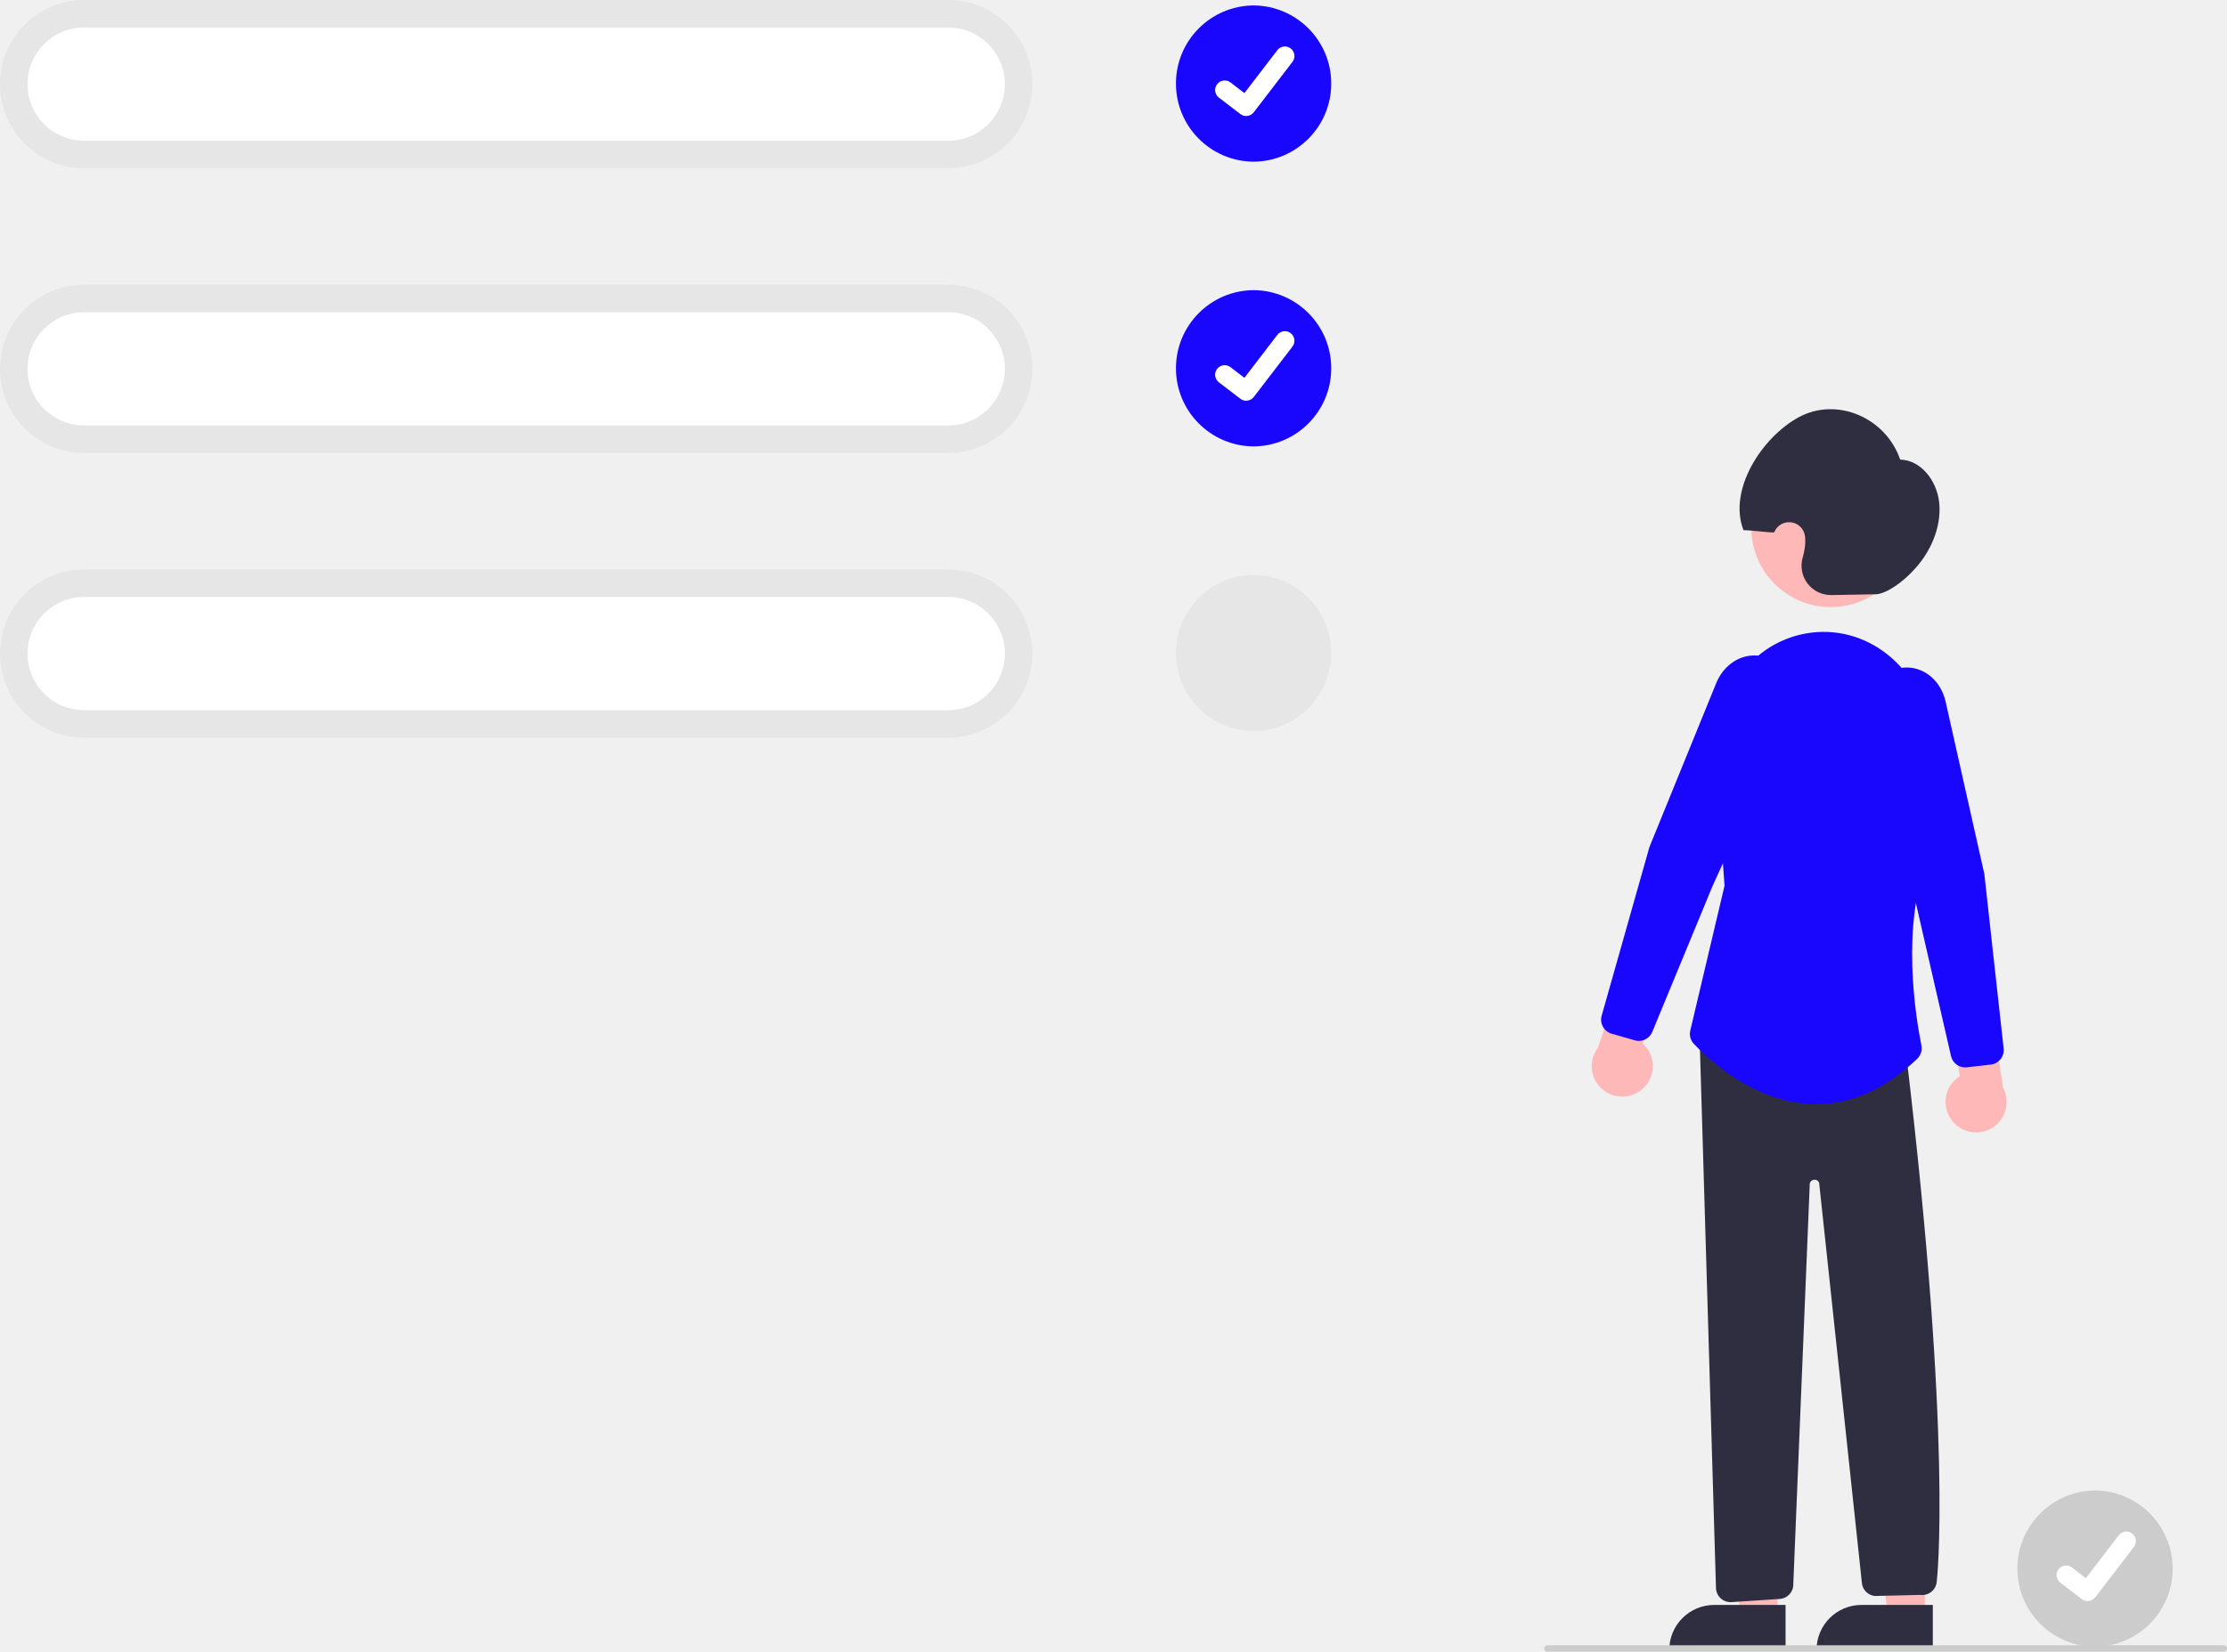
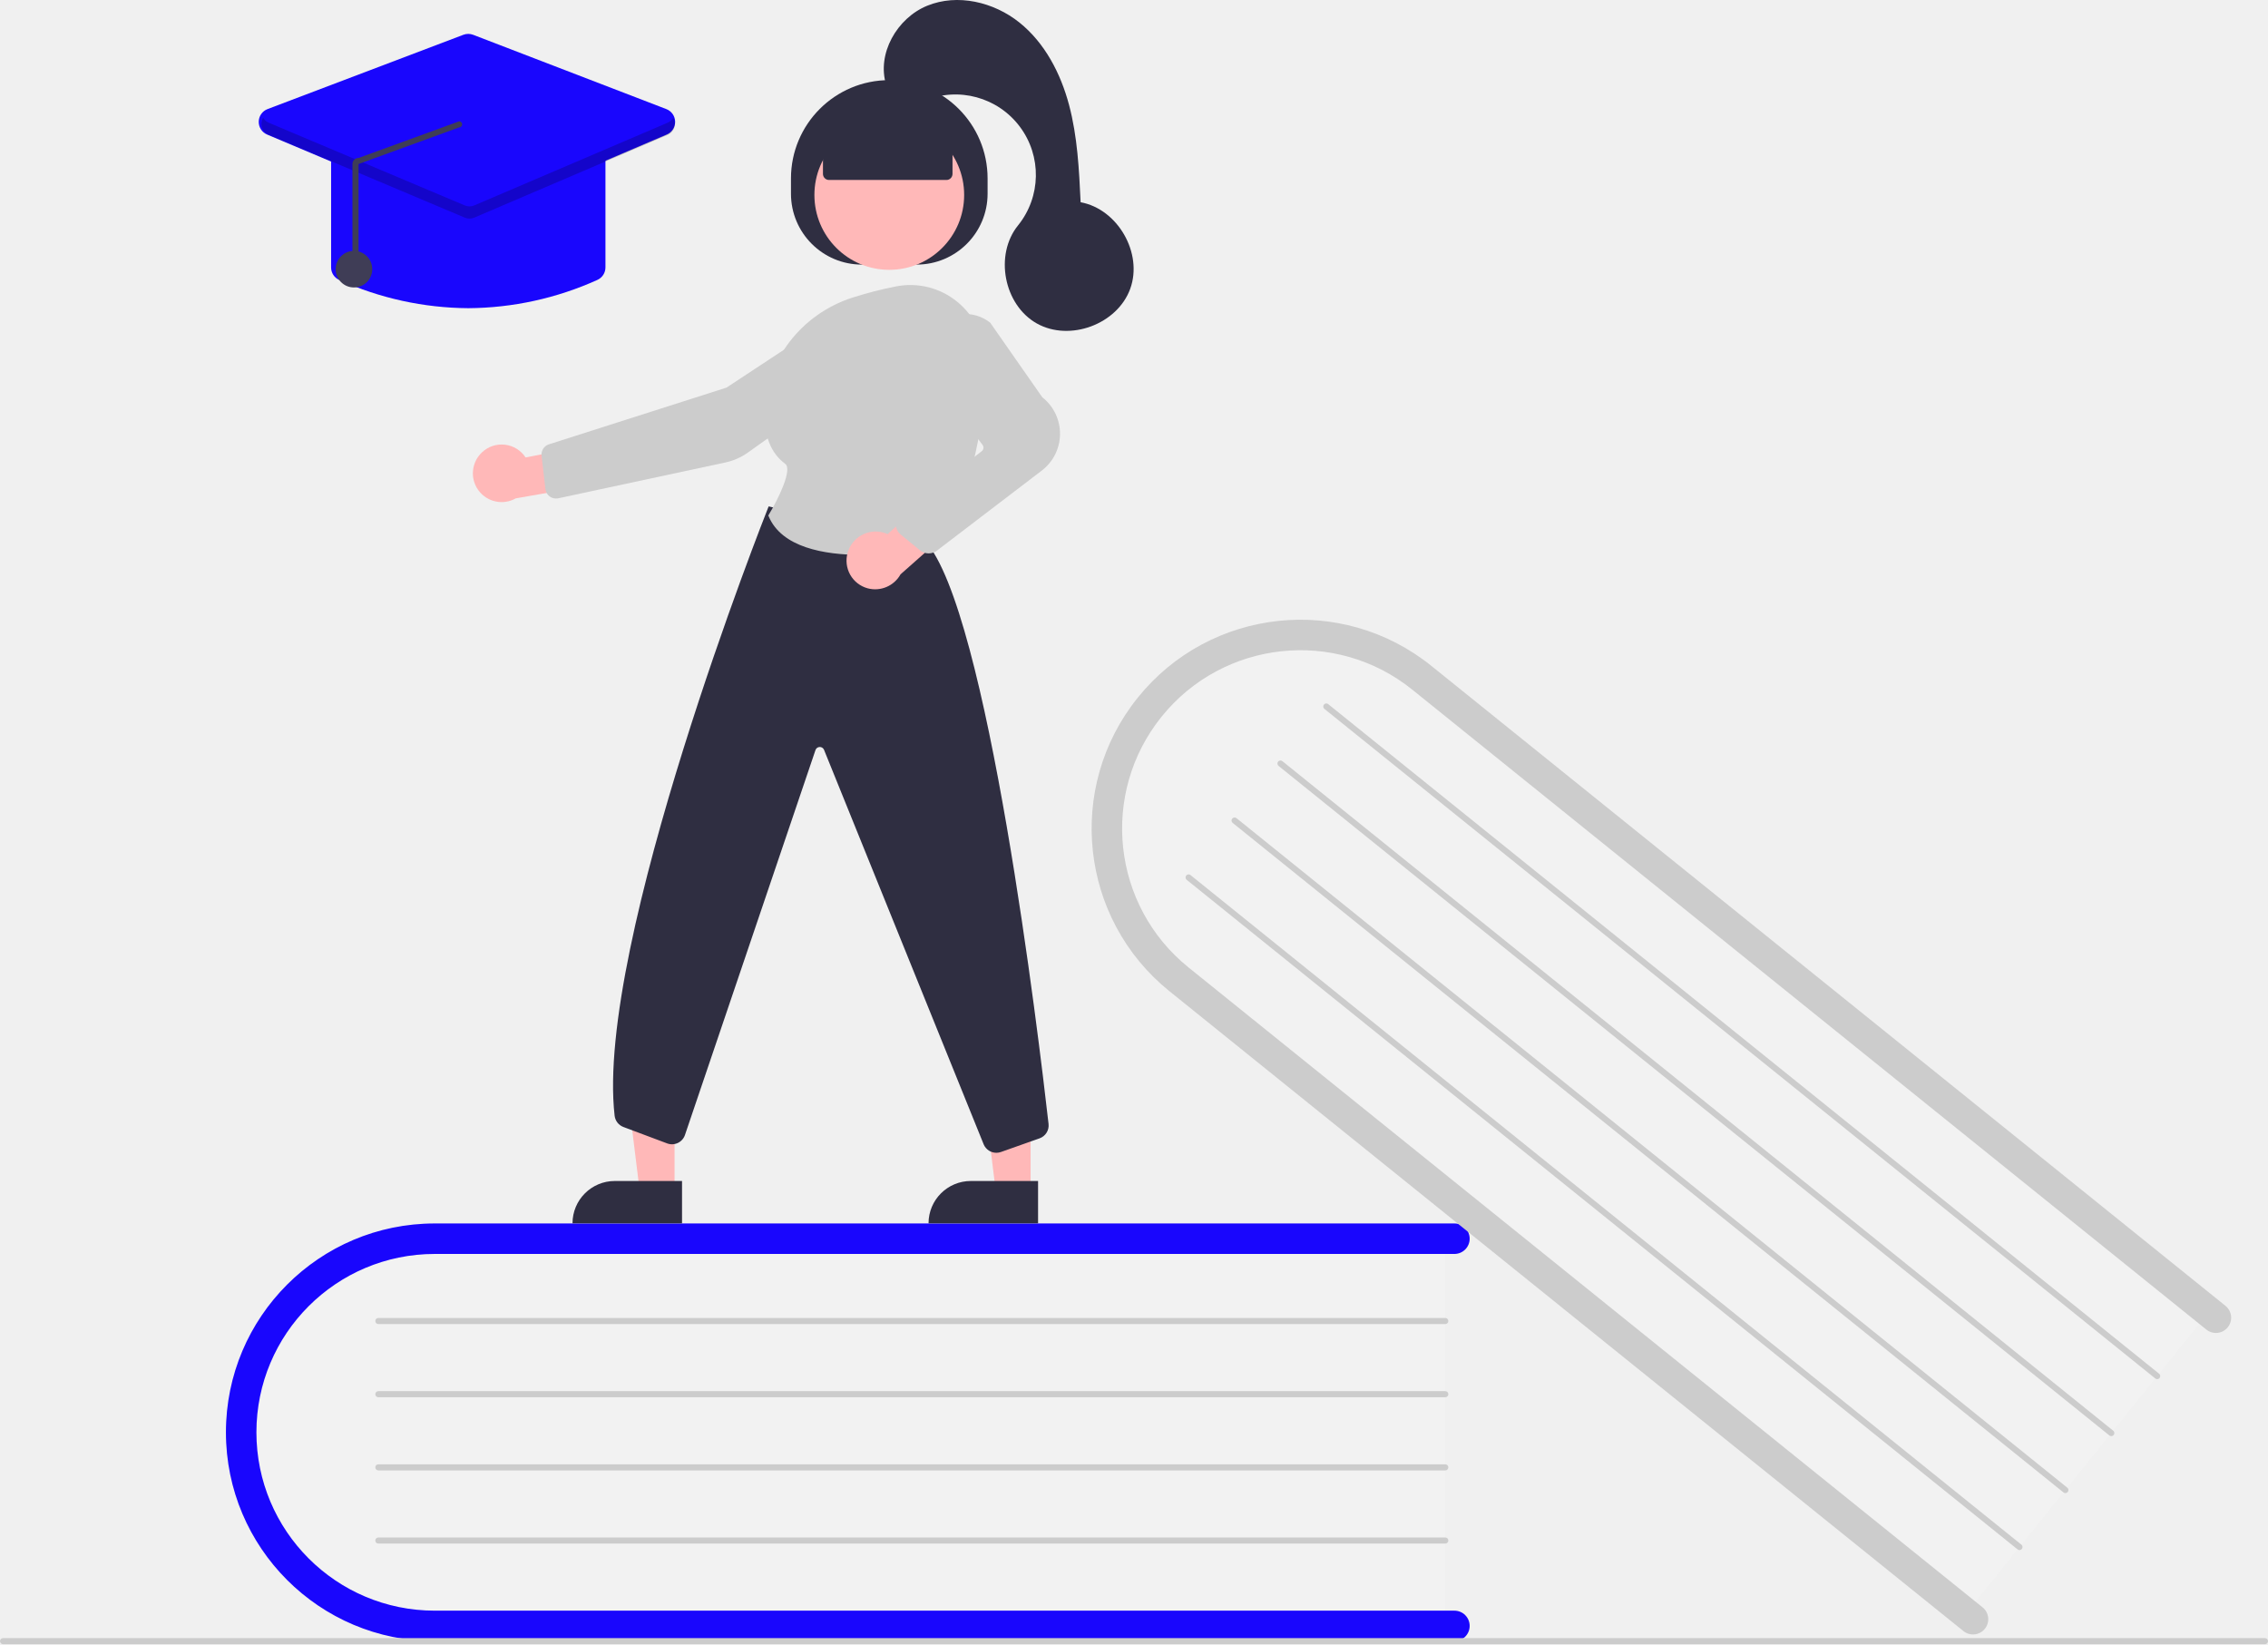
- <svg xmlns="http://www.w3.org/2000/svg" id="f9966515-f79a-4354-a0fc-c22822ae3a36" data-name="Layer 1" width="688.134" height="510.5" viewBox="0 0 688.134 510.5">
-   <path d="M903.287,655.431a24.146,24.146,0,0,0-0,48.291h0a24.146,24.146,0,0,0,0-48.291Z" transform="translate(-255.9331 -194.75)" fill="#ccc" />
-   <path id="eddccf5f-d02a-4888-86ae-be237287dc7c" data-name="Path 395" d="M900.996,689.605a2.93,2.93,0,0,1-1.763-.586l-.032-.024-6.64-5.079a2.951,2.951,0,1,1,3.591-4.684l4.301,3.298L910.617,669.271a2.95,2.95,0,0,1,4.135-.546l.001.001-.063.088.065-.088a2.953,2.953,0,0,1,.546,4.136L903.346,688.45a2.951,2.951,0,0,1-2.347,1.151Z" transform="translate(-255.9331 -194.75)" fill="#fff" />
-   <polygon points="594.783 499.316 583.351 499.315 577.915 455.219 594.787 455.221 594.783 499.316" fill="#ffb8b8" />
-   <path d="M575.185,496.048h22.048a0,0,0,0,1,0,0V509.93a0,0,0,0,1,0,0H561.303a0,0,0,0,1,0,0v0A13.882,13.882,0,0,1,575.185,496.048Z" fill="#2f2e41" />
-   <polygon points="549.283 499.316 537.851 499.315 532.415 455.219 549.287 455.221 549.283 499.316" fill="#ffb8b8" />
-   <path d="M529.685,496.048h22.048a0,0,0,0,1,0,0V509.93a0,0,0,0,1,0,0H515.803a0,0,0,0,1,0,0v0A13.882,13.882,0,0,1,529.685,496.048Z" fill="#2f2e41" />
-   <path d="M859.523,541.616a9.377,9.377,0,0,1,1.976-14.242l-3.541-21.133,12.318-5.284,4.581,29.915a9.428,9.428,0,0,1-15.334,10.745Z" transform="translate(-255.9331 -194.75)" fill="#ffb8b8" />
-   <path d="M763.085,531.63a9.377,9.377,0,0,0,.404-14.373l6.984-20.258-11.276-7.246-9.46,28.747A9.428,9.428,0,0,0,763.085,531.63Z" transform="translate(-255.9331 -194.75)" fill="#ffb8b8" />
-   <circle cx="565.702" cy="163.08" r="24.561" fill="#ffb8b8" />
-   <path d="M762.326,516.474a4.502,4.502,0,0,1-1.245-.176l-7.159-2.055a4.508,4.508,0,0,1-3.088-5.551l14.774-52.162,20.602-50.575c2.049-5.028,6.329-8.325,11.17-8.605a11.446,11.446,0,0,1,10.778,6.277h0a15.621,15.621,0,0,1,.357,13.771l-23.417,51.21-18.616,45.084A4.498,4.498,0,0,1,762.326,516.474Z" transform="translate(-255.9331 -194.75)" fill="#1906fd" />
-   <path d="M835.495,378.427l-13.647.243a9.074,9.074,0,0,1-8.896-11.59,21.127,21.127,0,0,0,.656-3.013,15.225,15.225,0,0,0,.09-3.354,4.952,4.952,0,0,0-9.554-1.408v0c-2.295.033-7.183-.715-9.478-.683-4.872-12.49,5.745-28.833,17.174-34.972,11.651-6.258,26.775.109,31.241,13.152,6.198.111,11.235,6.225,12.033,13.106s-2.032,14.067-6.363,19.342S838.734,378.369,835.495,378.427Z" transform="translate(-255.9331 -194.75)" fill="#2f2e41" />
-   <path d="M790.637,689.949a4.515,4.515,0,0,1-4.461-4.01L781.113,515.704l63.787,4.541.049.41c14.415,120.663,9.487,162.432,9.436,162.839a4.498,4.498,0,0,1-5.075,4.203l-14.097.338a4.498,4.498,0,0,1-3.989-4.296L818.052,560.439a1.406,1.406,0,0,0-1.466-1.056,1.463,1.463,0,0,0-1.439,1.177l-5.089,123.704a4.481,4.481,0,0,1-4.041,4.67l-14.932.993A4.459,4.459,0,0,1,790.637,689.949Z" transform="translate(-255.9331 -194.75)" fill="#2f2e41" />
-   <path d="M817.106,536.045c-.382,0-.762-.006-1.145-.018-18.342-.552-32.692-14.429-36.653-18.669a4.478,4.478,0,0,1-1.081-4.097l10.581-44.764-2.807-38.917a38.369,38.369,0,0,1,10.506-29.633,31.663,31.663,0,0,1,24.386-9.866c17.855.852,31.941,16.812,32.069,36.333.198,30.235-.693,32.312-.985,32.995-8.911,20.797-4.044,49.989-2.34,58.441a4.516,4.516,0,0,1-1.337,4.188C838.499,531.335,828.009,536.044,817.106,536.045Z" transform="translate(-255.9331 -194.75)" fill="#1906fd" />
-   <path d="M863.171,524.666a4.497,4.497,0,0,1-4.38-3.494L847.874,473.615l-14.631-54.357a15.621,15.621,0,0,1,2.627-13.522,11.456,11.456,0,0,1,11.667-4.41c4.729,1.076,8.405,5.035,9.595,10.333l11.955,53.229,5.962,53.941a4.509,4.509,0,0,1-3.963,4.965l-7.4.844A4.487,4.487,0,0,1,863.171,524.666Z" transform="translate(-255.9331 -194.75)" fill="#1906fd" />
-   <path d="M548.933,246.75h-267a26,26,0,0,1,0-52h267a26,26,0,0,1,0,52Z" transform="translate(-255.9331 -194.75)" fill="#e6e6e6" />
-   <path d="M281.933,203.25a17.5,17.5,0,0,0,0,35h267a17.5,17.5,0,0,0,0-35Z" transform="translate(-255.9331 -194.75)" fill="#fff" />
-   <path d="M643.287,196.431a24.146,24.146,0,0,0-0,48.291h0a24.146,24.146,0,0,0,0-48.291Z" transform="translate(-255.9331 -194.75)" fill="#1906fd" />
-   <path id="ad0a0ef9-b94e-459b-a18b-5e864c4f85bd" data-name="Path 395" d="M640.996,230.605a2.93,2.93,0,0,1-1.763-.586l-.032-.024-6.64-5.079a2.951,2.951,0,1,1,3.591-4.684l4.301,3.298,10.163-13.259a2.95,2.95,0,0,1,4.135-.546l.001.001-.063.088.065-.088a2.953,2.953,0,0,1,.546,4.136L643.346,229.45a2.951,2.951,0,0,1-2.347,1.151Z" transform="translate(-255.9331 -194.75)" fill="#fff" />
-   <path d="M548.933,334.75h-267a26,26,0,0,1,0-52h267a26,26,0,0,1,0,52Z" transform="translate(-255.9331 -194.75)" fill="#e6e6e6" />
-   <path d="M281.933,291.25a17.5,17.5,0,0,0,0,35h267a17.5,17.5,0,0,0,0-35Z" transform="translate(-255.9331 -194.75)" fill="#fff" />
-   <path d="M643.287,284.431a24.146,24.146,0,0,0-0,48.291h0a24.146,24.146,0,0,0,0-48.291Z" transform="translate(-255.9331 -194.75)" fill="#1906fd" />
-   <path id="b52aca83-db19-4a50-956a-5cae2a617b83" data-name="Path 395" d="M640.996,318.605a2.93,2.93,0,0,1-1.763-.586l-.032-.024-6.64-5.079a2.951,2.951,0,1,1,3.591-4.684l4.301,3.298,10.163-13.259a2.95,2.95,0,0,1,4.135-.546l.001.001-.063.088.065-.088a2.953,2.953,0,0,1,.546,4.136L643.346,317.45a2.951,2.951,0,0,1-2.347,1.151Z" transform="translate(-255.9331 -194.75)" fill="#fff" />
-   <path d="M548.933,422.75h-267a26,26,0,0,1,0-52h267a26,26,0,0,1,0,52Z" transform="translate(-255.9331 -194.75)" fill="#e6e6e6" />
-   <path d="M281.933,379.25a17.5,17.5,0,0,0,0,35h267a17.5,17.5,0,0,0,0-35Z" transform="translate(-255.9331 -194.75)" fill="#fff" />
-   <path d="M643.287,372.431a24.146,24.146,0,0,0-0,48.291h0a24.146,24.146,0,0,0,0-48.291Z" transform="translate(-255.9331 -194.75)" fill="#e6e6e6" />
-   <path d="M943.067,705.25h-209a1,1,0,0,1,0-2h209a1,1,0,0,1,0,2Z" transform="translate(-255.9331 -194.75)" fill="#ccc" />
+ <svg xmlns="http://www.w3.org/2000/svg" id="b7798a4d-5163-44df-883c-b45df1683271" data-name="Layer 1" width="744" height="539.286" viewBox="0 0 744 539.286">
+   <path d="M702.114,584.643v130H376.415c-37.109,0-67.301-29.16-67.301-65s30.192-65,67.301-65Z" transform="translate(-228 -180.357)" fill="#f2f2f2" />
+   <path d="M710.114,713.643a5.002,5.002,0,0,1-5,5h-334.5a68.5,68.5,0,1,1,0-137h334.5a5,5,0,0,1,0,10h-334.5a58.5,58.5,0,1,0,0,117h334.5A5.002,5.002,0,0,1,710.114,713.643Z" transform="translate(-228 -180.357)" fill="#1906fd" />
+   <path d="M702.114,614.643h-350a1,1,0,1,1,0-2h350a1,1,0,0,1,0,2Z" transform="translate(-228 -180.357)" fill="#ccc" />
+   <path d="M702.114,638.643h-350a1,1,0,1,1,0-2h350a1,1,0,0,1,0,2Z" transform="translate(-228 -180.357)" fill="#ccc" />
+   <path d="M702.114,662.643h-350a1,1,0,1,1,0-2h350a1,1,0,0,1,0,2Z" transform="translate(-228 -180.357)" fill="#ccc" />
+   <path d="M702.114,686.643h-350a1,1,0,1,1,0-2h350a1,1,0,0,1,0,2Z" transform="translate(-228 -180.357)" fill="#ccc" />
+   <path d="M953.832,609.114,872.267,710.342,618.652,505.992c-28.896-23.283-34.111-64.932-11.624-92.84s64.292-31.671,93.189-8.388Z" transform="translate(-228 -180.357)" fill="#f2f2f2" />
+   <path d="M879.124,714.583a5.002,5.002,0,0,1-7.031.756L611.625,505.467a68.5,68.5,0,0,1,85.957-106.679L958.05,608.66a5,5,0,1,1-6.274,7.787L691.307,406.575a58.5,58.5,0,1,0-73.408,91.106L878.367,707.553A5.002,5.002,0,0,1,879.124,714.583Z" transform="translate(-228 -180.357)" fill="#ccc" />
+   <path d="M935.009,632.474,662.471,412.877a1,1,0,1,1,1.255-1.557L936.264,630.917a1,1,0,1,1-1.255,1.557Z" transform="translate(-228 -180.357)" fill="#ccc" />
+   <path d="M919.951,651.163,647.413,431.565a1,1,0,0,1,1.255-1.557L921.206,649.605a1,1,0,1,1-1.255,1.557Z" transform="translate(-228 -180.357)" fill="#ccc" />
+   <path d="M904.893,669.851,632.355,450.254a1,1,0,0,1,1.255-1.557L906.148,668.294a1,1,0,1,1-1.255,1.557Z" transform="translate(-228 -180.357)" fill="#ccc" />
+   <path d="M889.835,688.539,617.297,468.942a1,1,0,1,1,1.255-1.557L891.089,686.982a1,1,0,1,1-1.255,1.557Z" transform="translate(-228 -180.357)" fill="#ccc" />
+   <path d="M971,719.643H229a1,1,0,0,1,0-2H971a1,1,0,0,1,0,2Z" transform="translate(-228 -180.357)" fill="#ccc" />
+   <polygon points="338.081 390.622 326.649 390.621 321.212 346.525 338.085 346.527 338.081 390.622" fill="#ffb8b8" />
+   <path d="M318.482,387.355h22.048a0,0,0,0,1,0,0v13.882a0,0,0,0,1,0,0H304.6a0,0,0,0,1,0,0v0A13.882,13.882,0,0,1,318.482,387.355Z" fill="#2f2e41" />
+   <polygon points="221.286 390.622 209.854 390.621 204.417 346.525 221.29 346.527 221.286 390.622" fill="#ffb8b8" />
+   <path d="M201.688,387.355h22.048a0,0,0,0,1,0,0v13.882a0,0,0,0,1,0,0H187.806a0,0,0,0,1,0,0v0A13.882,13.882,0,0,1,201.688,387.355Z" fill="#2f2e41" />
+   <path d="M487.471,243.89v-5a32.25,32.25,0,0,1,32.25-32.25h0a32.25,32.25,0,0,1,32.25,32.25v5a23.25,23.25,0,0,1-23.25,23.25h-18A23.25,23.25,0,0,1,487.471,243.89Z" transform="translate(-228 -180.357)" fill="#2f2e41" />
+   <circle cx="291.721" cy="63.942" r="24.561" fill="#ffb8b8" />
+   <path d="M634.488,376.475" transform="translate(-228 -180.357)" fill="#ffb8b8" />
+   <path d="M386.125,328.713A9.377,9.377,0,0,1,400.405,330.39l21.055-3.983,5.541,12.205-29.812,5.207a9.428,9.428,0,0,1-11.064-15.106Z" transform="translate(-228 -180.357)" fill="#ffb8b8" />
+   <path d="M500.573,284.328l.275.417L466.322,307.49l-58.258,18.603a3.508,3.508,0,0,0-2.412,3.738l1.271,10.947a3.501,3.501,0,0,0,4.21,3.018l54.83-11.753a19.806,19.806,0,0,0,7.371-3.245L512.122,301.201a10.02,10.02,0,0,0,4.158-8.947,9.975,9.975,0,0,0-15.433-7.508Z" transform="translate(-228 -180.357)" fill="#ccc" />
+   <path d="M554.853,558.466a4.518,4.518,0,0,1-4.138-2.701l-52.41-129.501a1.5,1.5,0,0,0-2.809.158L452.739,552.495a4.501,4.501,0,0,1-5.882,2.891l-14.338-5.377a4.489,4.489,0,0,1-2.897-3.705c-6.45-56.192,49.8-198.03,50.369-199.456l.157-.395,51.277,11.343.107.116c20.458,22.318,37.273,163.082,40.437,191.074a4.479,4.479,0,0,1-2.971,4.747l-12.656,4.476A4.457,4.457,0,0,1,554.853,558.466Z" transform="translate(-228 -180.357)" fill="#2f2e41" />
+   <path d="M510.673,362.363c-12.424,0-26.274-2.477-30.538-12.701l-.098-.235.133-.218c3.365-5.521,7.813-14.94,5.422-16.709-4.709-3.482-6.994-9.21-6.792-17.025.44-16.966,12-32.029,28.766-37.482h0A127.642,127.642,0,0,1,521.829,274.321a24.281,24.281,0,0,1,20.133,4.972,24.526,24.526,0,0,1,9.096,18.871c.176,18.131-2.615,43.383-16.912,60.72a4.448,4.448,0,0,1-2.633,1.531A122.223,122.223,0,0,1,510.673,362.363Z" transform="translate(-228 -180.357)" fill="#ccc" />
+   <path d="M506.051,361.684a9.556,9.556,0,0,1,11.678-6.664,9.407,9.407,0,0,1,1.448.536l15.987-14.549,11.118,7.49-22.862,20.231a9.539,9.539,0,0,1-10.813,4.587A9.394,9.394,0,0,1,506.051,361.684Z" transform="translate(-228 -180.357)" fill="#ffb8b8" />
+   <path d="M532.632,361.869a4.488,4.488,0,0,1-2.845-1.015l-6.304-5.152a4.5,4.5,0,0,1,.109-7.055l26.442-20.28a1.503,1.503,0,0,0,.283-2.095L533.996,304.696a13.285,13.285,0,0,1,.887-17.114h0a13.248,13.248,0,0,1,17.888-1.431l.103.109,17.042,24.402a15.193,15.193,0,0,1-.36,24.186l-34.246,26.139A4.507,4.507,0,0,1,532.632,361.869Z" transform="translate(-228 -180.357)" fill="#ccc" />
+   <path d="M497.965,237.39V225.204l21.756-9.5,20.744,9.5v12.186a2,2,0,0,1-2,2h-38.5A2,2,0,0,1,497.965,237.39Z" transform="translate(-228 -180.357)" fill="#2f2e41" />
+   <path d="M518.722,208.257c-3.199-10.239,3.519-21.972,13.451-26.025s21.813-1.22,30.194,5.476,13.58,16.724,16.335,27.091,3.278,21.177,3.787,31.891c12.202,2.241,20.503,16.714,16.276,28.378s-19.873,17.459-30.678,11.362-13.935-22.485-6.136-32.134a26.374,26.374,0,0,0-30.688-40.91C525.248,215.902,517.702,209.368,518.722,208.257Z" transform="translate(-228 -180.357)" fill="#2f2e41" />
+   <path d="M381.614,281.44a104.449,104.449,0,0,1-42.348-9.275,4.473,4.473,0,0,1-2.652-4.104V231.643a4.505,4.505,0,0,1,4.5-4.5h81a4.505,4.505,0,0,1,4.5,4.5v36.418a4.473,4.473,0,0,1-2.652,4.104h0A104.449,104.449,0,0,1,381.614,281.44Z" transform="translate(-228 -180.357)" fill="#1906fd" />
+   <path d="M381.603,251.937a4.505,4.505,0,0,1-1.749-.352l-64.232-27.1a4.5,4.5,0,0,1,.153-8.353L380.008,191.765a4.484,4.484,0,0,1,3.211.007l63.372,24.368a4.5,4.5,0,0,1,.154,8.338L383.373,251.577A4.507,4.507,0,0,1,381.603,251.937Z" transform="translate(-228 -180.357)" fill="#1906fd" />
+   <circle cx="116.114" cy="88.286" r="6" fill="#3f3d56" />
+   <path d="M446.965,220.631,383.592,247.73a4,4,0,0,1-3.127.008l-64.232-27.099a3.925,3.925,0,0,1-1.913-1.681,3.997,3.997,0,0,0,1.913,5.681l64.232,27.099a4,4,0,0,0,3.127-.008l63.373-27.099a3.997,3.997,0,0,0,1.895-5.673A3.927,3.927,0,0,1,446.965,220.631Z" transform="translate(-228 -180.357)" opacity="0.2" />
+   <path d="M344.618,268.62a1,1,0,0,0,1-1V234.158l32.981-12.015a1,1,0,0,0,.03-2l-32.981,12.015a1.962,1.962,0,0,0-1.433.575,1.986,1.986,0,0,0-.596,1.425v33.461A1,1,0,0,0,344.618,268.62Z" transform="translate(-228 -180.357)" fill="#3f3d56" />
</svg>
